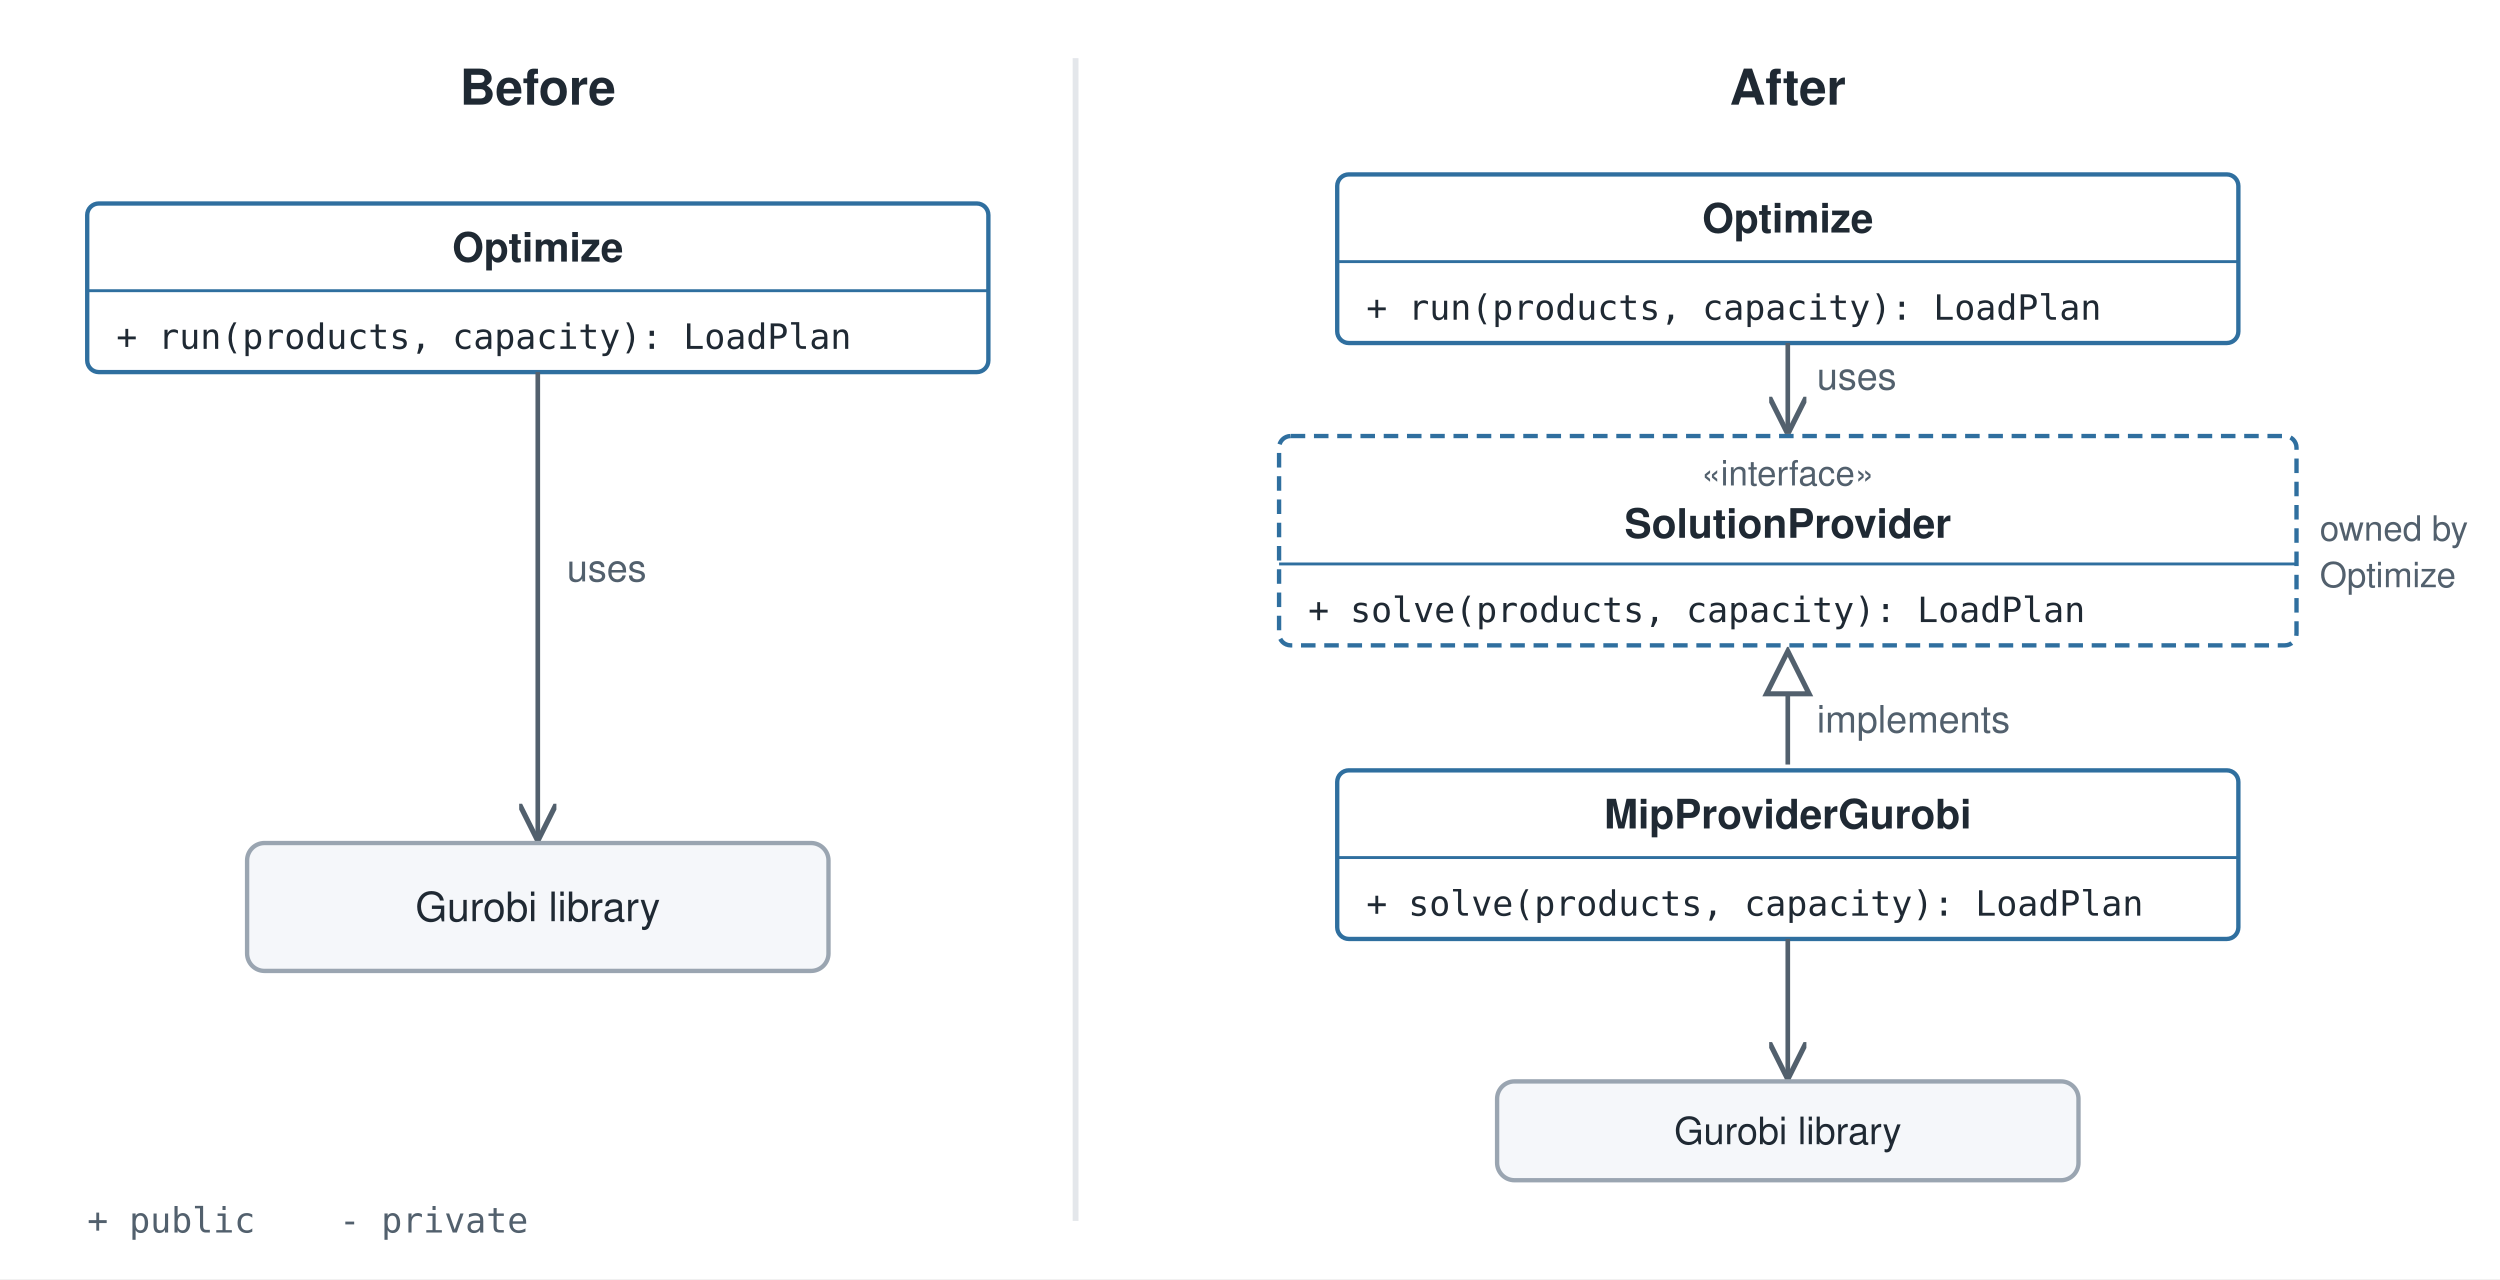
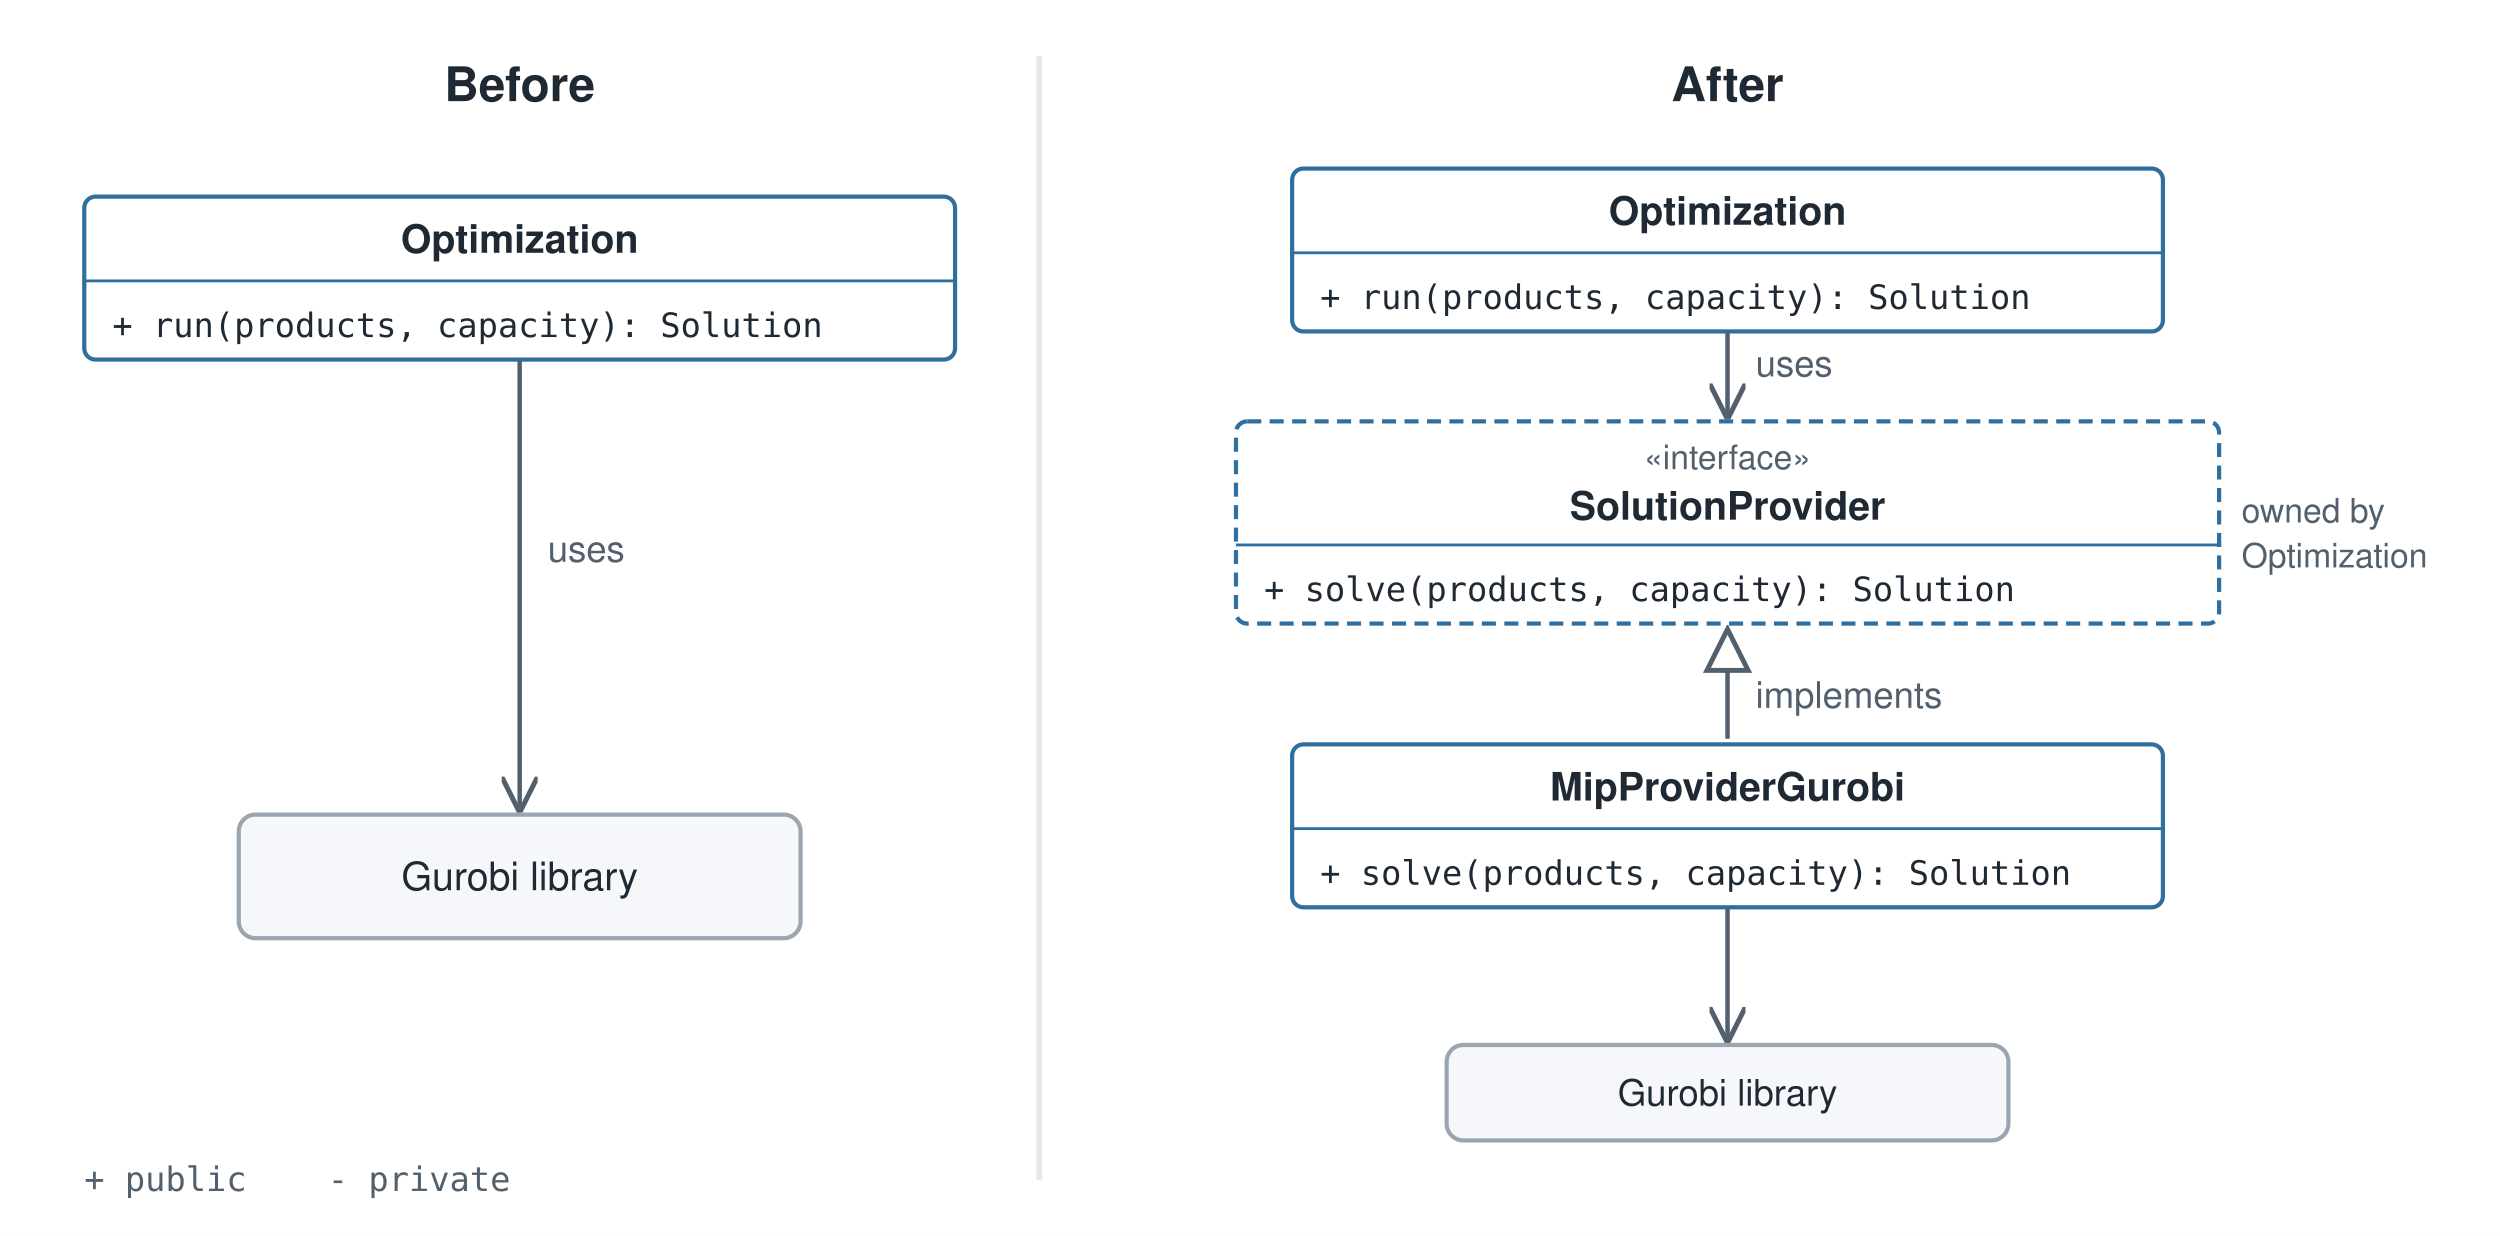
- <svg xmlns="http://www.w3.org/2000/svg" viewBox="0 0 860 440" width="860" height="440" font-family="Helvetica, Arial, sans-serif">
+ <svg xmlns="http://www.w3.org/2000/svg" viewBox="0 0 890 440" width="890" height="440" font-family="Helvetica, Arial, sans-serif">
  <defs>
    <marker id="arrow" viewBox="0 0 10 10" refX="9" refY="5" markerWidth="7" markerHeight="7" orient="auto-start-reverse">
      <path d="M0,0 L10,5 L0,10 z" fill="#52606d" />
    </marker>
    <marker id="open" viewBox="0 0 10 10" refX="9" refY="5" markerWidth="8" markerHeight="8" orient="auto">
      <path d="M0,0 L10,5 L0,10" fill="none" stroke="#52606d" stroke-width="1.4" />
    </marker>
    <marker id="hollow" viewBox="0 0 12 12" refX="11" refY="6" markerWidth="11" markerHeight="11" orient="auto">
      <path d="M1,1 L11,6 L1,11 z" fill="#ffffff" stroke="#52606d" stroke-width="1.2" />
    </marker>
  </defs>
-   <rect width="860" height="440" fill="#ffffff" />
+   <rect width="890" height="440" fill="#ffffff" />
  <line x1="370" y1="20" x2="370" y2="420" stroke="#e4e7eb" stroke-width="2" />
  <text x="185" y="36" text-anchor="middle" font-size="17" fill="#1f2933" font-weight="bold" xml:space="preserve">Before</text>
  <text x="615" y="36" text-anchor="middle" font-size="17" fill="#1f2933" font-weight="bold" xml:space="preserve">After</text>
  <rect x="30" y="70" width="310" height="58" rx="4" fill="#ffffff" stroke="#2f6f9f" stroke-width="1.5" />
-   <text x="185.0" y="90" text-anchor="middle" font-size="14" fill="#1f2933" font-weight="bold" xml:space="preserve">Optimize</text>
+   <text x="185.0" y="90" text-anchor="middle" font-size="14" fill="#1f2933" font-weight="bold" xml:space="preserve">Optimization</text>
  <line x1="30" y1="100" x2="340" y2="100" stroke="#2f6f9f" stroke-width="1" />
-   <text x="40" y="120" text-anchor="start" font-size="12" fill="#1f2933" font-weight="normal" font-family="Consolas, Menlo, monospace" xml:space="preserve">+ run(products, capacity): LoadPlan</text>
+   <text x="40" y="120" text-anchor="start" font-size="12" fill="#1f2933" font-weight="normal" font-family="Consolas, Menlo, monospace" xml:space="preserve">+ run(products, capacity): Solution</text>
  <rect x="85" y="290" width="200" height="44" rx="6" fill="#f5f7fa" stroke="#9aa5b1" stroke-width="1.5" />
  <text x="185.0" y="316.9" text-anchor="middle" font-size="14" fill="#1f2933" font-weight="normal" xml:space="preserve">Gurobi library</text>
  <line x1="185" y1="128" x2="185" y2="288" stroke="#52606d" stroke-width="1.6" marker-end="url(#open)" />
  <text x="195" y="200" text-anchor="start" font-size="13" fill="#52606d" font-weight="normal" xml:space="preserve">uses</text>
  <rect x="460" y="60" width="310" height="58" rx="4" fill="#ffffff" stroke="#2f6f9f" stroke-width="1.5" />
-   <text x="615.0" y="80" text-anchor="middle" font-size="14" fill="#1f2933" font-weight="bold" xml:space="preserve">Optimize</text>
+   <text x="615.0" y="80" text-anchor="middle" font-size="14" fill="#1f2933" font-weight="bold" xml:space="preserve">Optimization</text>
  <line x1="460" y1="90" x2="770" y2="90" stroke="#2f6f9f" stroke-width="1" />
-   <text x="470" y="110" text-anchor="start" font-size="12" fill="#1f2933" font-weight="normal" font-family="Consolas, Menlo, monospace" xml:space="preserve">+ run(products, capacity): LoadPlan</text>
+   <text x="470" y="110" text-anchor="start" font-size="12" fill="#1f2933" font-weight="normal" font-family="Consolas, Menlo, monospace" xml:space="preserve">+ run(products, capacity): Solution</text>
  <rect x="440" y="150" width="350" height="72" rx="4" fill="#ffffff" stroke="#2f6f9f" stroke-width="1.5" stroke-dasharray="5 3" />
  <text x="615.0" y="167" text-anchor="middle" font-size="12" fill="#52606d" font-weight="normal" xml:space="preserve">«interface»</text>
  <text x="615.0" y="185" text-anchor="middle" font-size="14" fill="#1f2933" font-weight="bold" xml:space="preserve">SolutionProvider</text>
  <line x1="440" y1="194" x2="790" y2="194" stroke="#2f6f9f" stroke-width="1" />
-   <text x="450" y="214" text-anchor="start" font-size="12" fill="#1f2933" font-weight="normal" font-family="Consolas, Menlo, monospace" xml:space="preserve">+ solve(products, capacity): LoadPlan</text>
+   <text x="450" y="214" text-anchor="start" font-size="12" fill="#1f2933" font-weight="normal" font-family="Consolas, Menlo, monospace" xml:space="preserve">+ solve(products, capacity): Solution</text>
  <rect x="460" y="265" width="310" height="58" rx="4" fill="#ffffff" stroke="#2f6f9f" stroke-width="1.5" />
  <text x="615.0" y="285" text-anchor="middle" font-size="14" fill="#1f2933" font-weight="bold" xml:space="preserve">MipProviderGurobi</text>
  <line x1="460" y1="295" x2="770" y2="295" stroke="#2f6f9f" stroke-width="1" />
-   <text x="470" y="315" text-anchor="start" font-size="12" fill="#1f2933" font-weight="normal" font-family="Consolas, Menlo, monospace" xml:space="preserve">+ solve(products, capacity): LoadPlan</text>
+   <text x="470" y="315" text-anchor="start" font-size="12" fill="#1f2933" font-weight="normal" font-family="Consolas, Menlo, monospace" xml:space="preserve">+ solve(products, capacity): Solution</text>
  <rect x="515" y="372" width="200" height="34" rx="6" fill="#f5f7fa" stroke="#9aa5b1" stroke-width="1.5" />
  <text x="615.0" y="393.6" text-anchor="middle" font-size="13" fill="#1f2933" font-weight="normal" xml:space="preserve">Gurobi library</text>
  <line x1="615" y1="118" x2="615" y2="148" stroke="#52606d" stroke-width="1.6" marker-end="url(#open)" />
  <text x="625" y="134" text-anchor="start" font-size="13" fill="#52606d" font-weight="normal" xml:space="preserve">uses</text>
  <line x1="615" y1="263" x2="615" y2="224" stroke="#52606d" stroke-width="1.6" marker-end="url(#hollow)" />
  <text x="625" y="252" text-anchor="start" font-size="13" fill="#52606d" font-weight="normal" xml:space="preserve">implements</text>
  <line x1="615" y1="323" x2="615" y2="370" stroke="#52606d" stroke-width="1.6" marker-end="url(#open)" />
  <text x="798" y="186" text-anchor="start" font-size="12" fill="#52606d" font-weight="normal" xml:space="preserve">owned by</text>
-   <text x="798" y="202" text-anchor="start" font-size="12" fill="#52606d" font-weight="normal" xml:space="preserve">Optimize</text>
+   <text x="798" y="202" text-anchor="start" font-size="12" fill="#52606d" font-weight="normal" xml:space="preserve">Optimization</text>
  <text x="30" y="424" text-anchor="start" font-size="12" fill="#52606d" font-weight="normal" font-family="Consolas, Menlo, monospace" xml:space="preserve">+ public    - private</text>
</svg>
